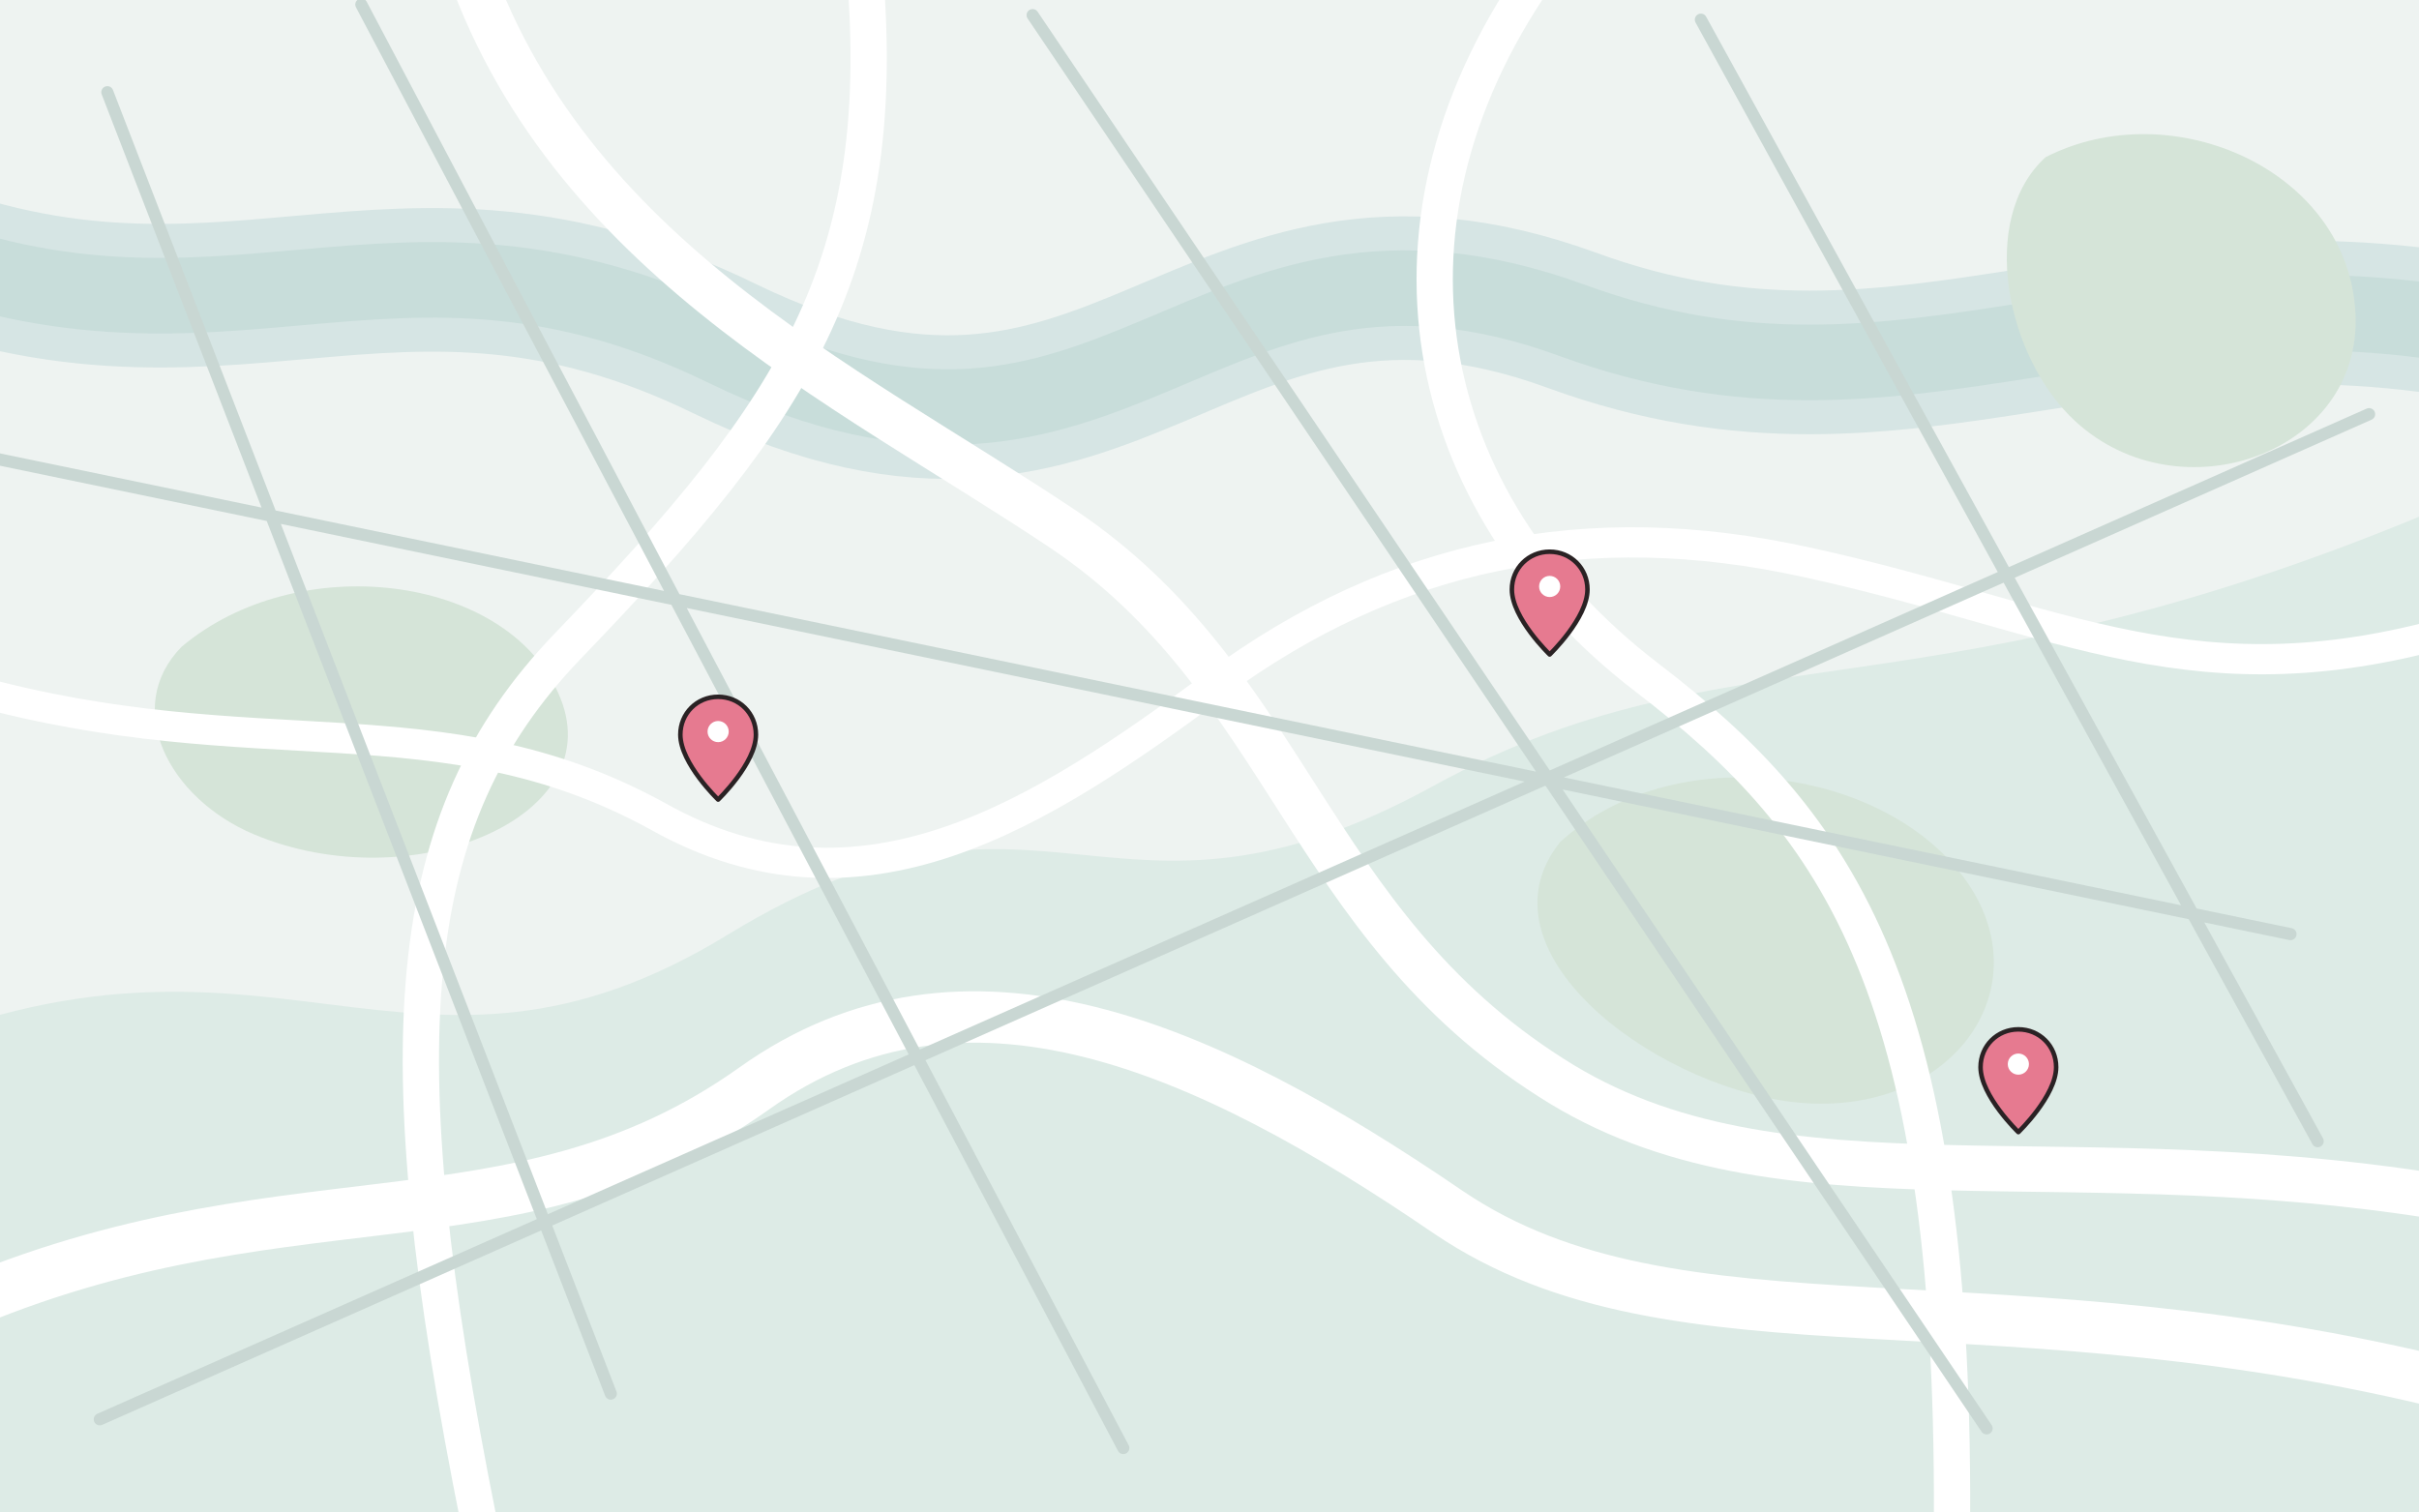
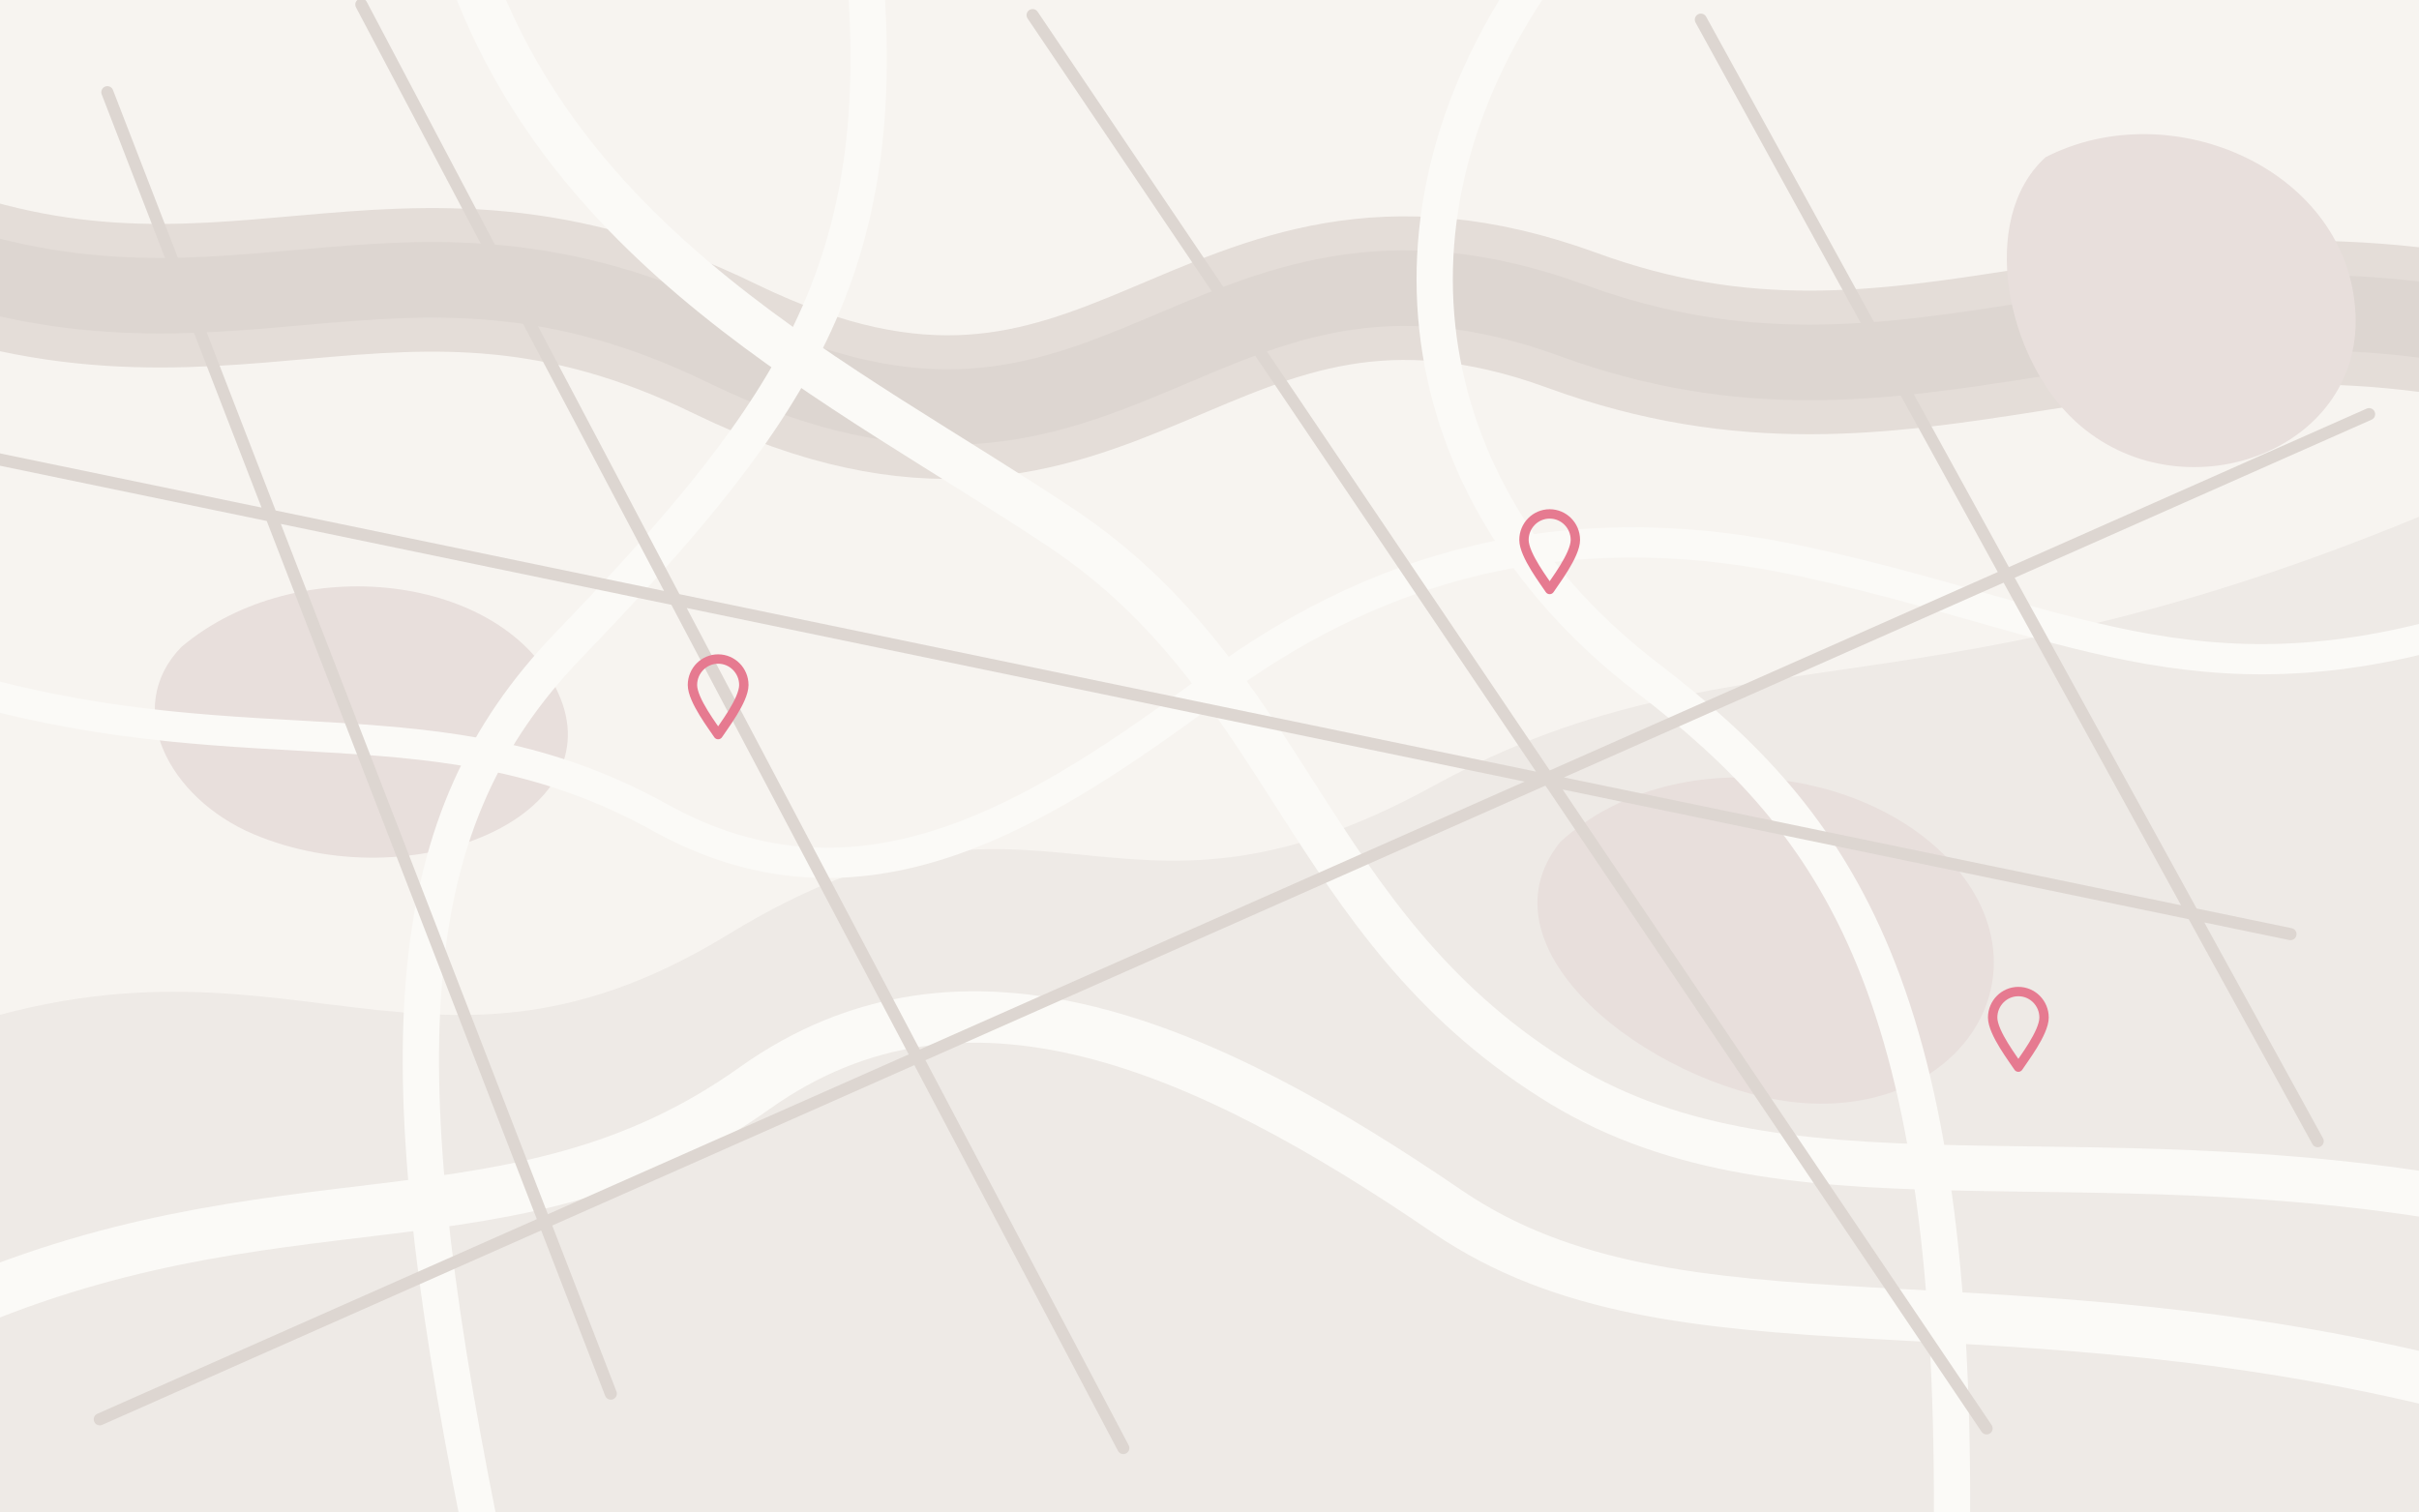
<svg xmlns="http://www.w3.org/2000/svg" width="1600" height="1000" viewBox="0 0 1600 1000" fill="none">
-   <rect width="1600" height="1000" fill="#EEF3F1" />
-   <path d="M-80 700C180 585 270 748 482 618C692 490 733 638 948 520C1157 405 1290 491 1690 302V1070H-80V700Z" fill="#DDEBE6" />
-   <path d="M-80 157C149 255 257 122 480 231C742 358 791 121 1040 212C1267 295 1405 159 1680 226" stroke="#D6E5E4" stroke-width="95" />
-   <path d="M-80 157C149 255 257 122 480 231C742 358 791 121 1040 212C1267 295 1405 159 1680 226" stroke="#C8DDDA" stroke-width="50" />
-   <g fill="#D5E4D8">
+   <rect width="1600" height="1000" fill="#F7F4F0" />
+   <path d="M-80 700C180 585 270 748 482 618C692 490 733 638 948 520C1157 405 1290 491 1690 302V1070H-80V700Z" fill="#EEEAE6" />
+   <path d="M-80 157C149 255 257 122 480 231C742 358 791 121 1040 212C1267 295 1405 159 1680 226" stroke="#E4DDD8" stroke-width="95" />
+   <path d="M-80 157C149 255 257 122 480 231C742 358 791 121 1040 212C1267 295 1405 159 1680 226" stroke="#DDD6D1" stroke-width="50" />
+   <g fill="#E8DFDC">
    <path d="M120 428C197 363 334 380 369 458C407 540 273 596 168 552C111 528 81 468 120 428Z" />
    <path d="M1032 557C1111 485 1255 510 1304 588C1349 660 1286 741 1185 729C1091 717 975 628 1032 557Z" />
    <path d="M1353 104C1437 61 1554 113 1558 208C1562 300 1442 342 1373 279C1327 237 1308 145 1353 104Z" />
  </g>
-   <g stroke="#FFFFFF" stroke-linecap="round">
+   <g stroke="#FBFAF7" stroke-linecap="round">
    <path d="M-40 870C184 769 339 834 499 720C638 621 797 692 958 802C1110 905 1320 837 1640 921" stroke-width="34" />
    <path d="M304 -40C367 166 558 253 703 350C852 450 864 610 1026 713C1177 810 1370 747 1638 796" stroke-width="30" />
    <path d="M570 -40C593 173 529 268 375 428C266 542 253 689 317 1008" stroke-width="24" />
    <path d="M1022 -24C899 146 938 332 1089 448C1217 546 1295 656 1291 1021" stroke-width="24" />
    <path d="M-20 456C170 509 291 461 435 540C570 616 689 538 804 453C922 366 1050 340 1195 372C1365 409 1452 468 1630 415" stroke-width="20" />
  </g>
-   <g stroke="#C9D7D3" stroke-linecap="round" stroke-width="8">
+   <g stroke="#DDD6D1" stroke-linecap="round" stroke-width="8">
    <path d="M71 61L404 922M239 3L743 958M683 10L1314 945M1125 13L1533 755M-5 303L1515 618M66 939L1567 274" />
  </g>
-   <g transform="translate(475 486)">
-     <path d="M0-25C-14-25-25-14-25 0C-25 19 0 43 0 43C0 43 25 19 25 0C25-14 14-25 0-25Z" fill="#E67A90" stroke="#2A2224" stroke-width="3" stroke-linejoin="round" />
-     <circle cy="-2" r="7" fill="#FFFFFF" />
-   </g>
-   <g transform="translate(1025 390)">
-     <path d="M0-25C-14-25-25-14-25 0C-25 19 0 43 0 43C0 43 25 19 25 0C25-14 14-25 0-25Z" fill="#E67A90" stroke="#2A2224" stroke-width="3" stroke-linejoin="round" />
-     <circle cy="-2" r="7" fill="#FFFFFF" />
-   </g>
-   <g transform="translate(1335 706)">
-     <path d="M0-25C-14-25-25-14-25 0C-25 19 0 43 0 43C0 43 25 19 25 0C25-14 14-25 0-25Z" fill="#E67A90" stroke="#2A2224" stroke-width="3" stroke-linejoin="round" />
-     <circle cy="-2" r="7" fill="#FFFFFF" />
+   <g fill="none" stroke="#E67A90" stroke-linecap="round" stroke-linejoin="round" stroke-width="62">
+     <g transform="translate(423.8 410.9) scale(0.1)">
+       <path d="M512 751C483 705 342 524 342 423C342 328 418 251 512 251C606 251 682 328 682 423C682 524 541 705 512 751Z" />
+     </g>
+     <g transform="translate(973.8 314.9) scale(0.1)">
+       <path d="M512 751C483 705 342 524 342 423C342 328 418 251 512 251C606 251 682 328 682 423C682 524 541 705 512 751Z" />
+     </g>
+     <g transform="translate(1283.8 630.9) scale(0.1)">
+       <path d="M512 751C483 705 342 524 342 423C342 328 418 251 512 251C606 251 682 328 682 423C682 524 541 705 512 751Z" />
+     </g>
  </g>
</svg>
